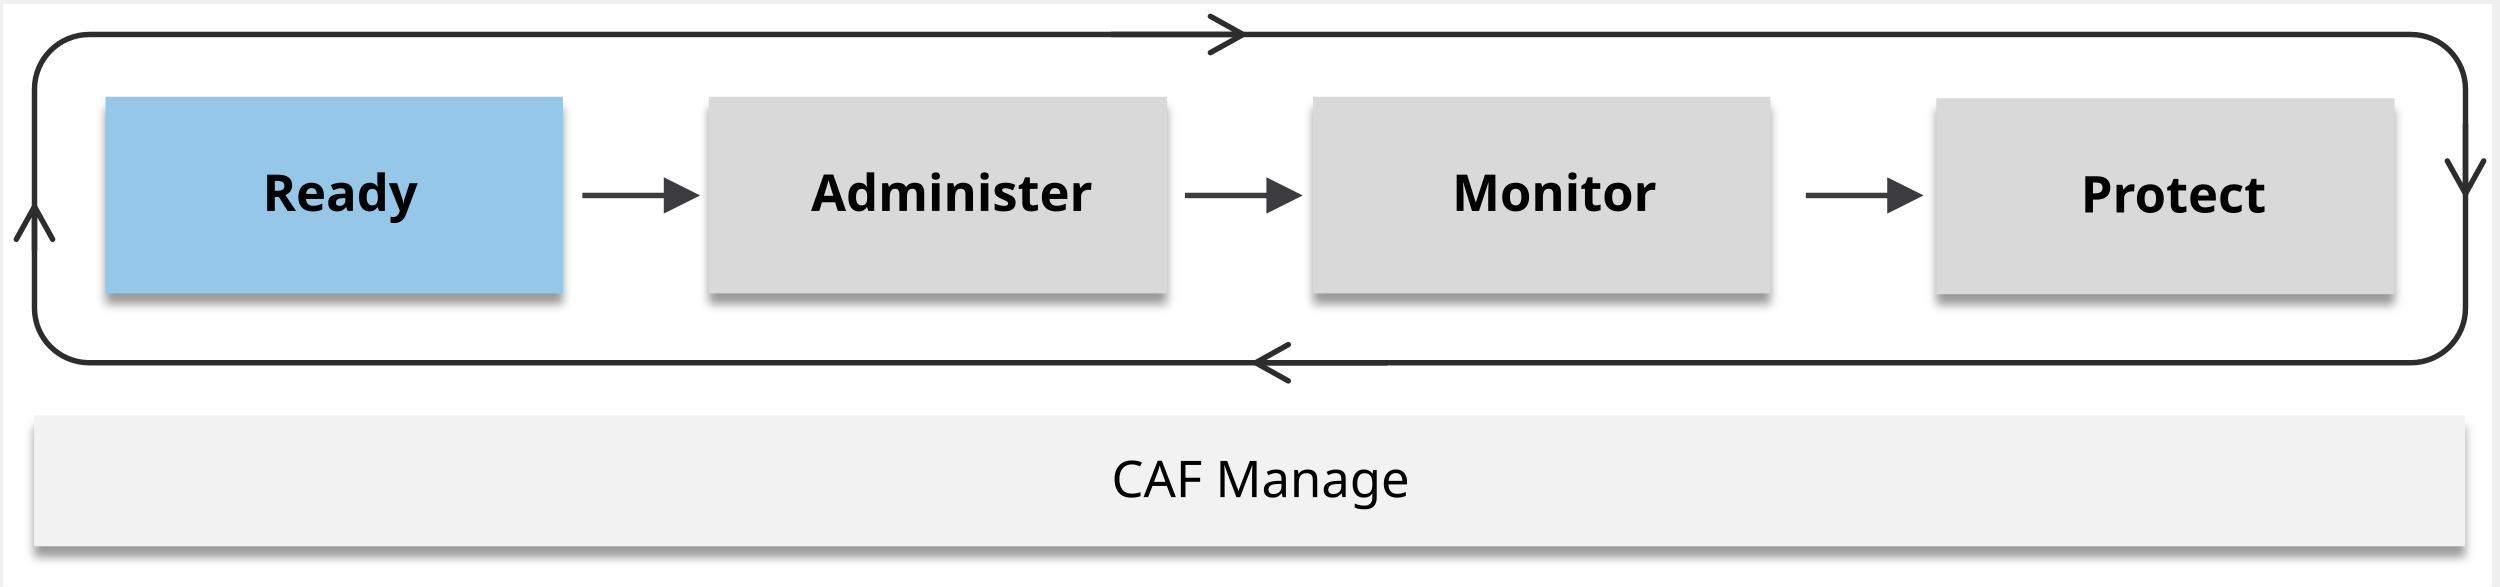
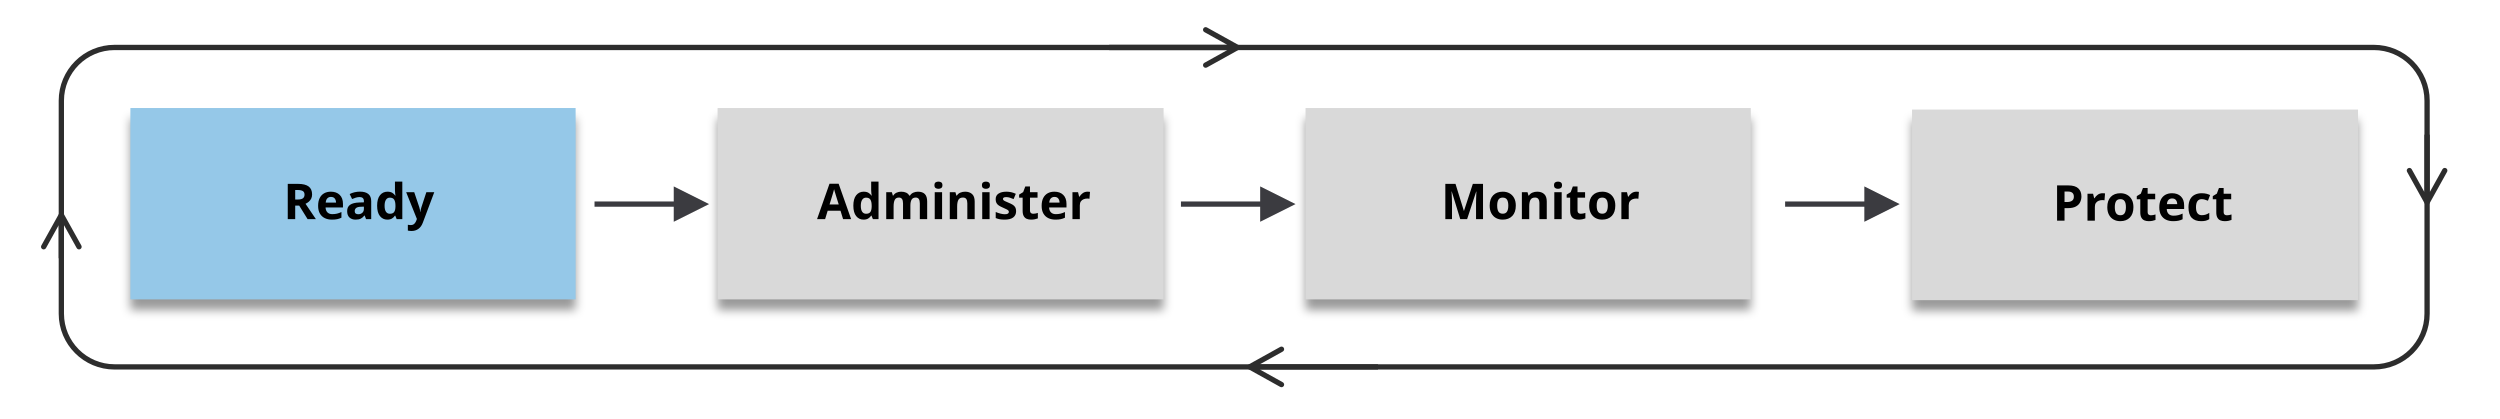
- <svg xmlns="http://www.w3.org/2000/svg" width="3153" height="740" xml:space="preserve" overflow="hidden">
+ <svg xmlns="http://www.w3.org/2000/svg" width="3240" height="543" xml:space="preserve" overflow="hidden">
  <defs>
    <filter id="fx0" x="-10%" y="-10%" width="120%" height="120%" filterUnits="userSpaceOnUse" primitiveUnits="userSpaceOnUse">
      <feComponentTransfer color-interpolation-filters="sRGB">
        <feFuncR type="discrete" tableValues="0 0" />
        <feFuncG type="discrete" tableValues="0 0" />
        <feFuncB type="discrete" tableValues="0 0" />
        <feFuncA type="linear" slope="0.4" intercept="0" />
      </feComponentTransfer>
      <feGaussianBlur stdDeviation="6.111 6.111" />
    </filter>
    <filter id="fx1" x="-10%" y="-10%" width="120%" height="120%" filterUnits="userSpaceOnUse" primitiveUnits="userSpaceOnUse">
      <feComponentTransfer color-interpolation-filters="sRGB">
        <feFuncR type="discrete" tableValues="0 0" />
        <feFuncG type="discrete" tableValues="0 0" />
        <feFuncB type="discrete" tableValues="0 0" />
        <feFuncA type="linear" slope="0.4" intercept="0" />
      </feComponentTransfer>
      <feGaussianBlur stdDeviation="6.111 6.111" />
    </filter>
    <filter id="fx2" x="-10%" y="-10%" width="120%" height="120%" filterUnits="userSpaceOnUse" primitiveUnits="userSpaceOnUse">
      <feComponentTransfer color-interpolation-filters="sRGB">
        <feFuncR type="discrete" tableValues="0 0" />
        <feFuncG type="discrete" tableValues="0 0" />
        <feFuncB type="discrete" tableValues="0 0" />
        <feFuncA type="linear" slope="0.4" intercept="0" />
      </feComponentTransfer>
      <feGaussianBlur stdDeviation="6.111 6.111" />
    </filter>
    <filter id="fx3" x="-10%" y="-10%" width="120%" height="120%" filterUnits="userSpaceOnUse" primitiveUnits="userSpaceOnUse">
      <feComponentTransfer color-interpolation-filters="sRGB">
        <feFuncR type="discrete" tableValues="0 0" />
        <feFuncG type="discrete" tableValues="0 0" />
        <feFuncB type="discrete" tableValues="0 0" />
        <feFuncA type="linear" slope="0.4" intercept="0" />
      </feComponentTransfer>
      <feGaussianBlur stdDeviation="6.111 6.111" />
    </filter>
    <filter id="fx4" x="-10%" y="-10%" width="120%" height="120%" filterUnits="userSpaceOnUse" primitiveUnits="userSpaceOnUse">
      <feComponentTransfer color-interpolation-filters="sRGB">
        <feFuncR type="discrete" tableValues="0 0" />
        <feFuncG type="discrete" tableValues="0 0" />
        <feFuncB type="discrete" tableValues="0 0" />
        <feFuncA type="linear" slope="0.4" intercept="0" />
      </feComponentTransfer>
      <feGaussianBlur stdDeviation="6.111 6.111" />
    </filter>
    <filter id="fx5" x="-10%" y="-10%" width="120%" height="120%" filterUnits="userSpaceOnUse" primitiveUnits="userSpaceOnUse">
      <feComponentTransfer color-interpolation-filters="sRGB">
        <feFuncR type="discrete" tableValues="0 0" />
        <feFuncG type="discrete" tableValues="0 0" />
        <feFuncB type="discrete" tableValues="0 0" />
        <feFuncA type="linear" slope="0.4" intercept="0" />
      </feComponentTransfer>
      <feGaussianBlur stdDeviation="6.111 6.111" />
    </filter>
    <filter id="fx6" x="-10%" y="-10%" width="120%" height="120%" filterUnits="userSpaceOnUse" primitiveUnits="userSpaceOnUse">
      <feComponentTransfer color-interpolation-filters="sRGB">
        <feFuncR type="discrete" tableValues="0 0" />
        <feFuncG type="discrete" tableValues="0 0" />
        <feFuncB type="discrete" tableValues="0 0" />
        <feFuncA type="linear" slope="0.4" intercept="0" />
      </feComponentTransfer>
      <feGaussianBlur stdDeviation="6.111 6.111" />
    </filter>
    <filter id="fx7" x="-10%" y="-10%" width="120%" height="120%" filterUnits="userSpaceOnUse" primitiveUnits="userSpaceOnUse">
      <feComponentTransfer color-interpolation-filters="sRGB">
        <feFuncR type="discrete" tableValues="0 0" />
        <feFuncG type="discrete" tableValues="0 0" />
        <feFuncB type="discrete" tableValues="0 0" />
        <feFuncA type="linear" slope="0.4" intercept="0" />
      </feComponentTransfer>
      <feGaussianBlur stdDeviation="6.111 6.111" />
    </filter>
-     <filter id="fx8" x="-10%" y="-10%" width="120%" height="120%" filterUnits="userSpaceOnUse" primitiveUnits="userSpaceOnUse">
-       <feComponentTransfer color-interpolation-filters="sRGB">
-         <feFuncR type="discrete" tableValues="0 0" />
-         <feFuncG type="discrete" tableValues="0 0" />
-         <feFuncB type="discrete" tableValues="0 0" />
-         <feFuncA type="linear" slope="0.4" intercept="0" />
-       </feComponentTransfer>
-       <feGaussianBlur stdDeviation="6.111 6.111" />
-     </filter>
-     <filter id="fx9" x="-10%" y="-10%" width="120%" height="120%" filterUnits="userSpaceOnUse" primitiveUnits="userSpaceOnUse">
-       <feComponentTransfer color-interpolation-filters="sRGB">
-         <feFuncR type="discrete" tableValues="0 0" />
-         <feFuncG type="discrete" tableValues="0 0" />
-         <feFuncB type="discrete" tableValues="0 0" />
-         <feFuncA type="linear" slope="0.4" intercept="0" />
-       </feComponentTransfer>
-       <feGaussianBlur stdDeviation="6.111 6.111" />
-     </filter>
-     <clipPath id="clip10">
+     <clipPath id="clip8">
+       <rect x="264" y="869" width="3240" height="543" />
+     </clipPath>
+     <clipPath id="clip9">
      <rect x="39" y="32" width="223" height="100" />
    </clipPath>
-     <clipPath id="clip11">
+     <clipPath id="clip10">
      <rect x="39" y="32" width="268" height="89" />
    </clipPath>
-     <clipPath id="clip12">
+     <clipPath id="clip11">
      <rect x="35" y="32" width="368" height="89" />
    </clipPath>
-     <clipPath id="clip13">
+     <clipPath id="clip12">
      <rect x="39" y="35" width="254" height="86" />
    </clipPath>
-     <clipPath id="clip14">
-       <rect x="39" y="32" width="389" height="100" />
-     </clipPath>
  </defs>
-   <g transform="translate(-300 -887)">
-     <rect x="304" y="892" width="3139" height="735" fill="#FFFFFF" />
+   <g clip-path="url(#clip8)" transform="translate(-264 -869)">
+     <rect x="264" y="869" width="3240" height="543" fill="#FFFFFF" />
    <g filter="url(#fx0)" transform="translate(413 1003)">
      <g>
        <rect x="20" y="19.75" width="577" height="248" fill="#95C8E8" />
      </g>
    </g>
-     <g clip-path="url(#clip10)" filter="url(#fx1)" transform="translate(573 1069)">
+     <g clip-path="url(#clip9)" filter="url(#fx1)" transform="translate(573 1069)">
      <g>
        <path d="M5.031 0 5.031-42.062 22.344-42.062C25.052-42.062 27.469-41.682 29.594-40.922 31.719-40.161 33.401-38.932 34.641-37.234 35.88-35.536 36.5-33.281 36.5-30.469 36.5-27.802 35.786-25.542 34.359-23.688 32.932-21.833 30.771-20.51 27.875-19.719 29.646-19.448 31.062-18.912 32.125-18.109 33.188-17.307 34.047-16.229 34.703-14.875 35.359-13.521 35.958-11.854 36.5-9.875L39.281 0 30.094 0 28.125-8.125C27.708-9.958 27.229-11.458 26.688-12.625 26.146-13.792 25.412-14.662 24.484-15.234 23.557-15.807 22.281-16.094 20.656-16.094L13.812-16.094 13.812 0ZM13.812-23.344 20.875-23.344C22.25-23.344 23.432-23.562 24.422-24 25.412-24.438 26.177-25.094 26.719-25.969 27.26-26.844 27.531-27.917 27.531-29.188 27.531-31.042 26.969-32.438 25.844-33.375 24.719-34.312 23.229-34.781 21.375-34.781L13.812-34.781ZM59.146 0.562C55.75 0.562 52.896-0.068 50.583-1.328 48.271-2.589 46.521-4.406 45.333-6.781 44.146-9.156 43.552-12.01 43.552-15.344 43.552-18.573 44.13-21.354 45.286-23.688 46.443-26.021 48.141-27.818 50.38-29.078 52.62-30.338 55.375-30.969 58.646-30.969 63.188-30.969 66.776-29.641 69.412-26.984 72.047-24.328 73.365-20.542 73.365-15.625 73.365-15.375 73.354-15.037 73.333-14.609 73.312-14.182 73.281-13.854 73.24-13.625L51.833-13.625C51.875-12.188 52.141-10.844 52.63-9.594 53.12-8.344 53.896-7.339 54.958-6.578 56.021-5.818 57.417-5.438 59.146-5.438 60.938-5.438 62.375-5.828 63.458-6.609 64.542-7.391 65.094-8.552 65.115-10.094L73.271-10.094C73.167-7.719 72.516-5.74 71.318-4.156 70.12-2.573 68.484-1.391 66.412-0.609 64.338 0.172 61.917 0.562 59.146 0.562ZM51.927-18.875 65.146-18.875C65.083-21 64.453-22.588 63.255-23.641 62.057-24.693 60.521-25.219 58.646-25.219 56.729-25.219 55.161-24.677 53.943-23.594 52.724-22.51 52.052-20.938 51.927-18.875ZM88.948 0.531C87.219 0.531 85.604 0.198 84.104-0.469 82.604-1.135 81.391-2.141 80.463-3.484 79.537-4.828 79.073-6.51 79.073-8.531 79.073-11.344 79.917-13.463 81.604-14.891 83.292-16.318 85.651-17.287 88.682-17.797 91.713-18.307 95.24-18.604 99.26-18.688L99.26-20.312C99.26-22.292 98.787-23.646 97.838-24.375 96.891-25.104 95.667-25.469 94.167-25.469 92.521-25.469 91.167-25.078 90.104-24.297 89.042-23.516 88.51-22.25 88.51-20.5L80.76-20.5C80.76-23.104 81.328-25.167 82.463-26.688 83.599-28.208 85.172-29.302 87.182-29.969 89.193-30.635 91.521-30.969 94.167-30.969 96.104-30.969 97.875-30.807 99.479-30.484 101.083-30.162 102.474-29.604 103.651-28.812 104.828-28.021 105.74-26.943 106.385-25.578 107.031-24.213 107.354-22.51 107.354-20.469L107.354 0 99.604 0 99.354-3.969C98.062-2.49 96.562-1.37 94.854-0.609 93.146 0.151 91.177 0.531 88.948 0.531ZM91.667-5.156C93.229-5.156 94.672-5.562 95.995-6.375 97.318-7.188 98.375-8.115 99.167-9.156L99.167-14.094C94.792-14.073 91.729-13.662 89.979-12.859 88.229-12.057 87.354-10.76 87.354-8.969 87.354-7.677 87.755-6.719 88.557-6.094 89.359-5.469 90.396-5.156 91.667-5.156ZM126.656 0.531C124.365 0.531 122.307-0.042 120.484-1.188 118.661-2.333 117.224-4.089 116.172-6.453 115.12-8.818 114.594-11.823 114.594-15.469 114.594-18.99 115.161-21.896 116.297-24.188 117.432-26.479 118.969-28.188 120.906-29.312 122.844-30.438 125.021-31 127.438-31 129.562-31 131.385-30.562 132.906-29.688 134.427-28.812 135.635-27.667 136.531-26.25L136.531-42.062 144.812-42.062 144.812 0 136.875 0 136.531-4.344C135.448-2.844 134.104-1.656 132.5-0.781 130.896 0.094 128.948 0.531 126.656 0.531ZM129.094-5.781C130.844-5.781 132.354-6.271 133.625-7.25 134.896-8.229 135.865-9.375 136.531-10.688L136.531-19.594C135.885-20.969 134.979-22.167 133.812-23.188 132.646-24.208 131.208-24.719 129.5-24.719 127.458-24.719 125.875-23.927 124.75-22.344 123.625-20.76 123.062-18.469 123.062-15.469 123.062-12.177 123.599-9.74 124.672-8.156 125.745-6.573 127.219-5.781 129.094-5.781ZM153.094 11.188 153.094 4.469 155.844 4.469C157.073 4.469 158.099 4.25 158.922 3.812 159.745 3.375 160.344 2.656 160.719 1.656L161.406 0 149.531-30.5 158.156-30.5 165.875-7.938 172.75-30.5 181.125-30.5 170.156 0 169.031 3.031C168.24 5.177 167.323 6.844 166.281 8.031 165.24 9.219 163.964 10.042 162.453 10.5 160.943 10.958 159.062 11.188 156.812 11.188Z" transform="matrix(1 0 0 1 58.1607 98)" />
      </g>
    </g>
    <rect x="433" y="1009" width="577" height="248" fill="#95C8E8" />
    <text font-family="Aptos,Aptos_MSFontService,sans-serif" font-weight="700" font-size="64" transform="matrix(1 0 0 1 631.161 1153)">Ready</text>
    <g filter="url(#fx2)" transform="translate(1936 1003)">
      <g>
        <rect x="20" y="19.75" width="577" height="248" fill="#D9D9D9" />
      </g>
    </g>
-     <g clip-path="url(#clip11)" filter="url(#fx3)" transform="translate(2073 1069)">
+     <g clip-path="url(#clip10)" filter="url(#fx3)" transform="translate(2073 1069)">
      <g>
        <path d="M5.031 0 5.031-42.062 15.125-42.062 28.312-19.625 24.812-19.625 37.812-42.062 47.531-42.062 47.531 0 38.875 0 38.875-37.375 42.719-37.375 28.969-13.438 23.562-13.438 9.469-37.375 13.438-37.375 13.438 0ZM70.99 0.5C67.906 0.5 65.203-0.115 62.88-1.344 60.557-2.573 58.76-4.354 57.49-6.688 56.219-9.021 55.583-11.844 55.583-15.156 55.583-18.531 56.219-21.401 57.49-23.766 58.76-26.13 60.557-27.932 62.88-29.172 65.203-30.412 67.906-31.031 70.99-31.031 74.115-31.031 76.838-30.412 79.162-29.172 81.484-27.932 83.292-26.13 84.583-23.766 85.875-21.401 86.521-18.531 86.521-15.156 86.521-11.844 85.875-9.021 84.583-6.688 83.292-4.354 81.484-2.573 79.162-1.344 76.838-0.115 74.115 0.5 70.99 0.5ZM70.99-5.812C72.802-5.812 74.224-6.234 75.255-7.078 76.287-7.922 77.016-9.052 77.443-10.469 77.87-11.885 78.083-13.448 78.083-15.156 78.083-16.906 77.87-18.5 77.443-19.938 77.016-21.375 76.287-22.521 75.255-23.375 74.224-24.229 72.802-24.656 70.99-24.656 69.219-24.656 67.828-24.229 66.818-23.375 65.807-22.521 65.094-21.375 64.677-19.938 64.26-18.5 64.052-16.906 64.052-15.156 64.052-13.448 64.26-11.885 64.677-10.469 65.094-9.052 65.807-7.922 66.818-7.078 67.828-6.234 69.219-5.812 70.99-5.812ZM93.812 0 93.812-30.5 101.781-30.5 101.938-25.938C102.958-27.25 104.302-28.412 105.969-29.422 107.635-30.432 109.802-30.938 112.469-30.938 115.573-30.938 117.979-29.995 119.688-28.109 121.396-26.224 122.25-23.469 122.25-19.844L122.25 0 114.031 0 114.031-18.781C114.031-19.885 113.875-20.854 113.562-21.688 113.25-22.521 112.755-23.167 112.078-23.625 111.401-24.083 110.51-24.312 109.406-24.312 107.76-24.312 106.349-23.927 105.172-23.156 103.995-22.385 102.969-21.448 102.094-20.344L102.094 0ZM131.052 0 131.052-30.5 139.333-30.5 139.333 0ZM135.208-34.5C133.688-34.5 132.526-34.885 131.724-35.656 130.922-36.427 130.521-37.385 130.521-38.531 130.521-39.698 130.922-40.661 131.724-41.422 132.526-42.182 133.688-42.562 135.208-42.562 136.729-42.562 137.891-42.182 138.693-41.422 139.495-40.661 139.896-39.698 139.896-38.531 139.896-37.385 139.495-36.427 138.693-35.656 137.891-34.885 136.729-34.5 135.208-34.5ZM161.271 0C158.188 0 155.797-0.37 154.099-1.109 152.401-1.849 151.219-2.995 150.552-4.547 149.885-6.099 149.552-8.125 149.552-10.625L149.552-24.125 144.49-24.125 144.49-30.5 149.552-30.5 149.552-37.688 157.833-37.688 157.833-30.5 164.49-30.5 164.49-24.125 157.833-24.125 157.833-11.125C157.833-9.521 158.057-8.333 158.505-7.562 158.953-6.792 159.969-6.406 161.552-6.406L164.49-6.406 164.49 0ZM184.679 0.5C181.596 0.5 178.893-0.115 176.57-1.344 174.247-2.573 172.45-4.354 171.179-6.688 169.908-9.021 169.273-11.844 169.273-15.156 169.273-18.531 169.908-21.401 171.179-23.766 172.45-26.13 174.247-27.932 176.57-29.172 178.893-30.412 181.596-31.031 184.679-31.031 187.804-31.031 190.528-30.412 192.851-29.172 195.174-27.932 196.981-26.13 198.273-23.766 199.565-21.401 200.21-18.531 200.21-15.156 200.21-11.844 199.565-9.021 198.273-6.688 196.981-4.354 195.174-2.573 192.851-1.344 190.528-0.115 187.804 0.5 184.679 0.5ZM184.679-5.812C186.492-5.812 187.914-6.234 188.945-7.078 189.976-7.922 190.705-9.052 191.132-10.469 191.559-11.885 191.773-13.448 191.773-15.156 191.773-16.906 191.559-18.5 191.132-19.938 190.705-21.375 189.976-22.521 188.945-23.375 187.914-24.229 186.492-24.656 184.679-24.656 182.908-24.656 181.518-24.229 180.507-23.375 179.497-22.521 178.783-21.375 178.367-19.938 177.95-18.5 177.742-16.906 177.742-15.156 177.742-13.448 177.95-11.885 178.367-10.469 178.783-9.052 179.497-7.922 180.507-7.078 181.518-6.234 182.908-5.812 184.679-5.812ZM207.502 0 207.502-30.5 215.44-30.5 215.596-25.219C216.387-27.052 217.575-28.458 219.158-29.438 220.742-30.417 222.658-30.906 224.908-30.906L225.533-30.906 225.533-23.938 224.752-23.938C223.523-23.938 222.346-23.828 221.221-23.609 220.096-23.391 219.075-23.016 218.158-22.484 217.242-21.953 216.45-21.219 215.783-20.281L215.783 0Z" transform="matrix(1 0 0 1 58.3945 98)" />
      </g>
    </g>
    <rect x="1956" y="1009" width="577" height="248" fill="#D9D9D9" />
    <text font-family="Aptos,Aptos_MSFontService,sans-serif" font-weight="700" font-size="64" transform="matrix(1 0 0 1 2131.39 1153)">Monitor</text>
    <g filter="url(#fx4)" transform="translate(1174 1003)">
      <g>
        <rect x="20" y="19.75" width="578" height="248" fill="#D9D9D9" />
      </g>
    </g>
-     <g clip-path="url(#clip12)" filter="url(#fx5)" transform="translate(1264 1069)">
+     <g clip-path="url(#clip11)" filter="url(#fx5)" transform="translate(1264 1069)">
      <g>
        <path d="M0.094 0 15.219-42.062 24.438-42.062 39.594 0 30.438 0 27.438-9.25 12.25-9.25 9.156 0ZM14.344-16.531 25.281-16.531 19.812-33.375ZM54.469 0.531C52.177 0.531 50.12-0.042 48.297-1.188 46.474-2.333 45.036-4.089 43.984-6.453 42.932-8.818 42.406-11.823 42.406-15.469 42.406-18.99 42.974-21.896 44.109-24.188 45.245-26.479 46.781-28.188 48.719-29.312 50.656-30.438 52.833-31 55.25-31 57.375-31 59.198-30.562 60.719-29.688 62.24-28.812 63.448-27.667 64.344-26.25L64.344-42.062 72.625-42.062 72.625 0 64.688 0 64.344-4.344C63.26-2.844 61.917-1.656 60.312-0.781 58.708 0.094 56.76 0.531 54.469 0.531ZM56.906-5.781C58.656-5.781 60.167-6.271 61.438-7.25 62.708-8.229 63.677-9.375 64.344-10.688L64.344-19.594C63.698-20.969 62.792-22.167 61.625-23.188 60.458-24.208 59.021-24.719 57.312-24.719 55.271-24.719 53.688-23.927 52.562-22.344 51.438-20.76 50.875-18.469 50.875-15.469 50.875-12.177 51.411-9.74 52.484-8.156 53.557-6.573 55.031-5.781 56.906-5.781ZM81.781 0 81.781-30.5 89.75-30.5 89.906-25.938C90.906-27.25 92.287-28.412 94.047-29.422 95.807-30.432 97.979-30.938 100.562-30.938 103.625-30.938 105.974-29.974 107.609-28.047 109.245-26.12 110.062-23.385 110.062-19.844L110.062 0 101.781 0 101.781-18.781C101.781-19.885 101.63-20.854 101.328-21.688 101.026-22.521 100.536-23.167 99.859-23.625 99.182-24.083 98.302-24.312 97.219-24.312 95.615-24.312 94.24-23.927 93.094-23.156 91.948-22.385 90.938-21.448 90.062-20.344L90.062 0ZM121.812 0 121.812-18.781C121.812-19.885 121.661-20.854 121.359-21.688 121.057-22.521 120.568-23.167 119.891-23.625 119.214-24.083 118.333-24.312 117.25-24.312 115.646-24.312 114.266-23.958 113.109-23.25 111.953-22.542 110.917-21.656 110-20.594L109-25.719C110.312-27.115 111.922-28.333 113.828-29.375 115.734-30.417 117.979-30.938 120.562-30.938 123.604-30.938 125.953-29.974 127.609-28.047 129.266-26.12 130.094-23.385 130.094-19.844L130.094 0ZM139.073 0 139.073-30.5 147.354-30.5 147.354 0ZM143.229-34.5C141.708-34.5 140.547-34.885 139.745-35.656 138.943-36.427 138.542-37.385 138.542-38.531 138.542-39.698 138.943-40.661 139.745-41.422 140.547-42.182 141.708-42.562 143.229-42.562 144.75-42.562 145.911-42.182 146.714-41.422 147.516-40.661 147.917-39.698 147.917-38.531 147.917-37.385 147.516-36.427 146.714-35.656 145.911-34.885 144.75-34.5 143.229-34.5ZM156.26 0 156.26-30.5 164.229-30.5 164.385-25.938C165.406-27.25 166.75-28.412 168.417-29.422 170.083-30.432 172.25-30.938 174.917-30.938 178.021-30.938 180.427-29.995 182.135-28.109 183.844-26.224 184.698-23.469 184.698-19.844L184.698 0 176.479 0 176.479-18.781C176.479-19.885 176.323-20.854 176.01-21.688 175.698-22.521 175.203-23.167 174.526-23.625 173.849-24.083 172.958-24.312 171.854-24.312 170.208-24.312 168.797-23.927 167.62-23.156 166.443-22.385 165.417-21.448 164.542-20.344L164.542 0ZM193.5 0 193.5-30.5 201.781-30.5 201.781 0ZM197.656-34.5C196.135-34.5 194.974-34.885 194.172-35.656 193.37-36.427 192.969-37.385 192.969-38.531 192.969-39.698 193.37-40.661 194.172-41.422 194.974-42.182 196.135-42.562 197.656-42.562 199.177-42.562 200.339-42.182 201.141-41.422 201.943-40.661 202.344-39.698 202.344-38.531 202.344-37.385 201.943-36.427 201.141-35.656 200.339-34.885 199.177-34.5 197.656-34.5ZM222.937 0.562C221.25 0.562 219.594 0.406 217.969 0.094 216.344-0.219 214.875-0.755 213.562-1.516 212.25-2.276 211.208-3.312 210.437-4.625 209.667-5.938 209.281-7.573 209.281-9.531L216.969-9.531C216.969-7.823 217.568-6.635 218.766-5.969 219.964-5.302 221.365-4.969 222.969-4.969 224.552-4.969 225.781-5.224 226.656-5.734 227.531-6.245 227.969-7.104 227.969-8.312 227.969-9.458 227.453-10.312 226.422-10.875 225.391-11.438 223.583-12.01 221-12.594 218.833-13.115 216.901-13.745 215.203-14.484 213.505-15.224 212.177-16.213 211.219-17.453 210.26-18.693 209.781-20.323 209.781-22.344 209.781-23.927 210.146-25.271 210.875-26.375 211.604-27.479 212.578-28.37 213.797-29.047 215.016-29.724 216.391-30.219 217.922-30.531 219.453-30.844 221.021-31 222.625-31 224.187-31 225.719-30.844 227.219-30.531 228.719-30.219 230.073-29.693 231.281-28.953 232.49-28.213 233.458-27.219 234.187-25.969 234.917-24.719 235.281-23.156 235.281-21.281L227.594-21.281C227.594-22.844 227.099-23.927 226.109-24.531 225.12-25.135 223.958-25.438 222.625-25.438 221.187-25.438 220.057-25.229 219.234-24.812 218.411-24.396 218-23.708 218-22.75 218-22.188 218.26-21.693 218.781-21.266 219.302-20.838 220.135-20.443 221.281-20.078 222.427-19.713 223.937-19.323 225.812-18.906 227.792-18.448 229.562-17.854 231.125-17.125 232.687-16.396 233.927-15.417 234.844-14.188 235.76-12.958 236.219-11.365 236.219-9.406 236.219-7.573 235.849-6.021 235.109-4.75 234.37-3.479 233.38-2.453 232.141-1.672 230.901-0.891 229.484-0.323 227.891 0.031 226.297 0.385 224.646 0.562 222.937 0.562ZM256.421 0C253.337 0 250.947-0.37 249.249-1.109 247.551-1.849 246.369-2.995 245.702-4.547 245.035-6.099 244.702-8.125 244.702-10.625L244.702-24.125 239.64-24.125 239.64-30.5 244.702-30.5 244.702-37.688 252.983-37.688 252.983-30.5 259.64-30.5 259.64-24.125 252.983-24.125 252.983-11.125C252.983-9.521 253.207-8.333 253.655-7.562 254.103-6.792 255.119-6.406 256.702-6.406L259.64-6.406 259.64 0ZM280.017 0.562C276.621 0.562 273.767-0.068 271.454-1.328 269.142-2.589 267.392-4.406 266.204-6.781 265.017-9.156 264.423-12.01 264.423-15.344 264.423-18.573 265.001-21.354 266.157-23.688 267.313-26.021 269.011-27.818 271.251-29.078 273.491-30.338 276.246-30.969 279.517-30.969 284.058-30.969 287.647-29.641 290.282-26.984 292.918-24.328 294.235-20.542 294.235-15.625 294.235-15.375 294.225-15.037 294.204-14.609 294.183-14.182 294.152-13.854 294.11-13.625L272.704-13.625C272.746-12.188 273.011-10.844 273.501-9.594 273.991-8.344 274.767-7.339 275.829-6.578 276.892-5.818 278.287-5.438 280.017-5.438 281.808-5.438 283.246-5.828 284.329-6.609 285.412-7.391 285.965-8.552 285.985-10.094L294.142-10.094C294.037-7.719 293.386-5.74 292.189-4.156 290.991-2.573 289.355-1.391 287.282-0.609 285.209 0.172 282.787 0.562 280.017 0.562ZM272.798-18.875 286.017-18.875C285.954-21 285.324-22.588 284.126-23.641 282.928-24.693 281.392-25.219 279.517-25.219 277.6-25.219 276.032-24.677 274.814-23.594 273.595-22.51 272.923-20.938 272.798-18.875ZM301.506 0 301.506-30.5 309.444-30.5 309.6-25.219C310.392-27.052 311.579-28.458 313.162-29.438 314.746-30.417 316.662-30.906 318.912-30.906L319.537-30.906 319.537-23.938 318.756-23.938C317.527-23.938 316.35-23.828 315.225-23.609 314.1-23.391 313.079-23.016 312.162-22.484 311.246-21.953 310.454-21.219 309.787-20.281L309.787 0Z" transform="matrix(1 0 0 1 58.8976 98)" />
      </g>
    </g>
    <rect x="1194" y="1009" width="578" height="248" fill="#D9D9D9" />
    <text font-family="Aptos,Aptos_MSFontService,sans-serif" font-weight="700" font-size="64" transform="matrix(1 0 0 1 1322.9 1153)">Administer</text>
    <path d="M1034.5 1130.06 1141.75 1130.06 1141.75 1136.94 1034.5 1136.94ZM1137.17 1110.58 1183 1133.5 1137.17 1156.42Z" fill="#3B3B40" />
    <path d="M1794.5 1130.06 1901.75 1130.06 1901.75 1136.94 1794.5 1136.94ZM1897.17 1110.58 1943 1133.5 1897.17 1156.42Z" fill="#3B3B40" />
    <path d="M2577.5 1130.06 2684.75 1130.06 2684.75 1136.94 2577.5 1136.94ZM2680.17 1110.58 2726 1133.5 2680.17 1156.42Z" fill="#3B3B40" />
    <path d="M343.5 999.502C343.5 961.393 374.393 930.5 412.502 930.5L3340.5 930.5C3378.61 930.5 3409.5 961.393 3409.5 999.502L3409.5 1275.5C3409.5 1313.61 3378.61 1344.5 3340.5 1344.5L412.502 1344.5C374.393 1344.5 343.5 1313.61 343.5 1275.5Z" stroke="#2D2D2D" stroke-width="6.875" stroke-miterlimit="8" fill="none" fill-rule="evenodd" />
    <path d="M1.30777e-05-3.438 87.78-3.437 87.78 3.438-1.30777e-05 3.438ZM48.2-25.921 94.859 0 48.2 25.922C46.54 26.844 44.447 26.246 43.525 24.586 42.603 22.927 43.201 20.834 44.861 19.912L86.111-3.005 86.111 3.005 44.861-19.912C43.202-20.834 42.604-22.926 43.526-24.586 44.448-26.245 46.54-26.843 48.2-25.921Z" fill="#2D2D2D" transform="matrix(1.83697e-16 1 1 -1.83697e-16 3409.5 1043.5)" />
    <path d="M1.96165e-05-3.438 56.16-3.437 56.16 3.438-1.96165e-05 3.438ZM16.579-25.922 63.238 0 16.579 25.922C14.919 26.844 12.827 26.246 11.905 24.586 10.983 22.927 11.581 20.834 13.24 19.912L54.49-3.005 54.49 3.005 13.24-19.912C11.581-20.834 10.983-22.926 11.905-24.586 12.827-26.246 14.92-26.843 16.579-25.922Z" fill="#2D2D2D" transform="matrix(-6.12323e-17 -1 -1 6.12323e-17 343.5 1203.74)" />
    <path d="M1701.5 927.063 1867.78 927.063 1867.78 933.938 1701.5 933.938ZM1828.2 904.579 1874.85 930.5 1828.2 956.422C1826.54 957.344 1824.44 956.746 1823.52 955.086 1822.6 953.427 1823.2 951.334 1824.86 950.412L1866.11 927.495 1866.11 933.505 1824.86 910.589C1823.2 909.667 1822.6 907.574 1823.52 905.914 1824.44 904.255 1826.54 903.657 1828.2 904.579Z" fill="#2D2D2D" />
    <path d="M7.15615e-06-3.438 166.276-3.437 166.276 3.438-7.15615e-06 3.438ZM126.695-25.921 173.354 0 126.695 25.922C125.035 26.844 122.943 26.246 122.021 24.586 121.099 22.927 121.697 20.834 123.356 19.912L164.606-3.005 164.606 3.005 123.356-19.912C121.697-20.834 121.099-22.926 122.021-24.586 122.943-26.245 125.035-26.843 126.695-25.921Z" fill="#2D2D2D" transform="matrix(-1 0 0 1 2049.86 1344.5)" />
    <g filter="url(#fx6)" transform="translate(2722 1005)">
      <g>
        <rect x="20" y="19.75" width="578" height="247" fill="#D9D9D9" />
      </g>
    </g>
-     <g clip-path="url(#clip13)" filter="url(#fx7)" transform="translate(2866 1070)">
+     <g clip-path="url(#clip12)" filter="url(#fx7)" transform="translate(2866 1070)">
      <g>
        <path d="M5.031 0 5.031-42.062 21.531-42.062C24.302-42.062 26.828-41.573 29.109-40.594 31.391-39.615 33.208-38.125 34.562-36.125 35.917-34.125 36.594-31.573 36.594-28.469 36.594-25.406 35.917-22.875 34.562-20.875 33.208-18.875 31.391-17.391 29.109-16.422 26.828-15.453 24.302-14.969 21.531-14.969L13.812-14.969 13.812 0ZM13.812-22.031 20.719-22.031C22.76-22.031 24.412-22.573 25.672-23.656 26.932-24.74 27.562-26.344 27.562-28.469 27.562-30.677 26.917-32.312 25.625-33.375 24.333-34.438 22.698-34.969 20.719-34.969L13.812-34.969ZM42.777 0 42.777-30.5 50.715-30.5 50.871-25.219C51.663-27.052 52.85-28.458 54.433-29.438 56.017-30.417 57.933-30.906 60.183-30.906L60.808-30.906 60.808-23.938 60.027-23.938C58.798-23.938 57.621-23.828 56.496-23.609 55.371-23.391 54.35-23.016 53.433-22.484 52.517-21.953 51.725-21.219 51.058-20.281L51.058 0ZM79.4 0.5C76.317 0.5 73.614-0.115 71.291-1.344 68.968-2.573 67.171-4.354 65.9-6.688 64.629-9.021 63.994-11.844 63.994-15.156 63.994-18.531 64.629-21.401 65.9-23.766 67.171-26.13 68.968-27.932 71.291-29.172 73.614-30.412 76.317-31.031 79.4-31.031 82.525-31.031 85.249-30.412 87.572-29.172 89.895-27.932 91.702-26.13 92.994-23.766 94.285-21.401 94.931-18.531 94.931-15.156 94.931-11.844 94.285-9.021 92.994-6.688 91.702-4.354 89.895-2.573 87.572-1.344 85.249-0.115 82.525 0.5 79.4 0.5ZM79.4-5.812C81.213-5.812 82.634-6.234 83.666-7.078 84.697-7.922 85.426-9.052 85.853-10.469 86.28-11.885 86.494-13.448 86.494-15.156 86.494-16.906 86.28-18.5 85.853-19.938 85.426-21.375 84.697-22.521 83.666-23.375 82.634-24.229 81.213-24.656 79.4-24.656 77.629-24.656 76.239-24.229 75.228-23.375 74.218-22.521 73.504-21.375 73.088-19.938 72.671-18.5 72.463-16.906 72.463-15.156 72.463-13.448 72.671-11.885 73.088-10.469 73.504-9.052 74.218-7.922 75.228-7.078 76.239-6.234 77.629-5.812 79.4-5.812ZM115.254 0C112.171 0 109.78-0.37 108.082-1.109 106.384-1.849 105.202-2.995 104.535-4.547 103.869-6.099 103.535-8.125 103.535-10.625L103.535-24.125 98.473-24.125 98.473-30.5 103.535-30.5 103.535-37.688 111.817-37.688 111.817-30.5 118.473-30.5 118.473-24.125 111.817-24.125 111.817-11.125C111.817-9.521 112.041-8.333 112.489-7.562 112.936-6.792 113.952-6.406 115.535-6.406L118.473-6.406 118.473 0ZM138.85 0.562C135.454 0.562 132.6-0.068 130.287-1.328 127.975-2.589 126.225-4.406 125.037-6.781 123.85-9.156 123.256-12.01 123.256-15.344 123.256-18.573 123.834-21.354 124.991-23.688 126.147-26.021 127.845-27.818 130.084-29.078 132.324-30.338 135.079-30.969 138.35-30.969 142.892-30.969 146.48-29.641 149.116-26.984 151.751-24.328 153.069-20.542 153.069-15.625 153.069-15.375 153.058-15.037 153.037-14.609 153.017-14.182 152.985-13.854 152.944-13.625L131.537-13.625C131.579-12.188 131.845-10.844 132.334-9.594 132.824-8.344 133.6-7.339 134.662-6.578 135.725-5.818 137.121-5.438 138.85-5.438 140.642-5.438 142.079-5.828 143.162-6.609 144.246-7.391 144.798-8.552 144.819-10.094L152.975-10.094C152.871-7.719 152.22-5.74 151.022-4.156 149.824-2.573 148.189-1.391 146.116-0.609 144.043 0.172 141.621 0.562 138.85 0.562ZM131.631-18.875 144.85-18.875C144.787-21 144.157-22.588 142.959-23.641 141.761-24.693 140.225-25.219 138.35-25.219 136.433-25.219 134.866-24.677 133.647-23.594 132.428-22.51 131.756-20.938 131.631-18.875ZM174.027 0.438C171.194 0.438 168.621-0.104 166.308-1.188 163.996-2.271 162.162-3.958 160.808-6.25 159.454-8.542 158.777-11.5 158.777-15.125 158.777-18.75 159.423-21.729 160.715-24.062 162.006-26.396 163.803-28.13 166.105-29.266 168.407-30.401 171.048-30.969 174.027-30.969 176.61-30.969 178.944-30.542 181.027-29.688 183.11-28.833 184.767-27.557 185.996-25.859 187.225-24.162 187.85-22.021 187.871-19.438L179.84-19.438C179.798-21 179.277-22.245 178.277-23.172 177.277-24.099 175.871-24.562 174.058-24.562 171.662-24.562 169.928-23.74 168.855-22.094 167.782-20.448 167.246-18.125 167.246-15.125 167.246-13.188 167.48-11.537 167.949-10.172 168.418-8.807 169.157-7.766 170.168-7.047 171.178-6.328 172.475-5.969 174.058-5.969 175.912-5.969 177.376-6.474 178.449-7.484 179.522-8.495 180.079-9.927 180.121-11.781L188.152-11.781C188.09-9.135 187.449-6.906 186.23-5.094 185.011-3.281 183.35-1.906 181.246-0.969 179.142-0.031 176.735 0.438 174.027 0.438ZM208.319 0C205.235 0 202.845-0.37 201.147-1.109 199.449-1.849 198.267-2.995 197.6-4.547 196.933-6.099 196.6-8.125 196.6-10.625L196.6-24.125 191.537-24.125 191.537-30.5 196.6-30.5 196.6-37.688 204.881-37.688 204.881-30.5 211.537-30.5 211.537-24.125 204.881-24.125 204.881-11.125C204.881-9.521 205.105-8.333 205.553-7.562 206.001-6.792 207.017-6.406 208.6-6.406L211.537-6.406 211.537 0Z" transform="matrix(1 0 0 1 58.2056 99)" />
      </g>
    </g>
    <rect x="2742" y="1011" width="578" height="247" fill="#D9D9D9" />
    <text font-family="Aptos,Aptos_MSFontService,sans-serif" font-weight="700" font-size="64" transform="matrix(1 0 0 1 2924.21 1155)">Protect</text>
-     <g filter="url(#fx8)" transform="translate(323 1405)">
-       <g>
-         <rect x="20" y="19.75" width="3066" height="165" fill="#F2F2F2" />
-       </g>
-     </g>
-     <g clip-path="url(#clip14)" filter="url(#fx9)" transform="translate(1643 1429)">
-       <g>
-         <path d="M23.438 0.562C19.083 0.562 15.417-0.354 12.438-2.188 9.458-4.021 7.203-6.552 5.672-9.781 4.141-13.01 3.375-16.75 3.375-21 3.375-25.25 4.141-29 5.672-32.25 7.203-35.5 9.458-38.042 12.438-39.875 15.417-41.708 19.083-42.625 23.438-42.625 26.312-42.625 29.026-42.125 31.578-41.125 34.13-40.125 36.255-38.599 37.953-36.547 39.651-34.495 40.646-31.906 40.938-28.781L35.281-28.781C35.031-30.885 34.328-32.62 33.172-33.984 32.016-35.349 30.588-36.365 28.891-37.031 27.193-37.698 25.375-38.031 23.438-38.031 20.062-38.031 17.328-37.26 15.234-35.719 13.141-34.177 11.615-32.125 10.656-29.562 9.698-27 9.219-24.146 9.219-21 9.219-17.875 9.698-15.031 10.656-12.469 11.615-9.906 13.141-7.87 15.234-6.359 17.328-4.849 20.062-4.094 23.438-4.094 26.854-4.094 29.625-4.938 31.75-6.625 33.875-8.312 35.104-10.833 35.438-14.188L41.125-14.188C40.792-10.875 39.823-8.13 38.219-5.953 36.615-3.776 34.542-2.146 32-1.062 29.458 0.021 26.604 0.562 23.438 0.562ZM44.571 0 60.321-42.062 66.258-42.062 81.79 0 75.977 0 71.977-11.781 54.54-11.781 50.352 0ZM56.071-16.5 70.383-16.5 63.258-36.469ZM87.633 0 87.633-42.062 113.821-42.062 113.821-37.375 93.258-37.375 93.258-23.938 111.883-23.938 111.883-19.344 93.258-19.344 93.258 0ZM134.612 0 134.612-42.062 140.769-42.062 155.737-17.281 153.456-17.281 168.144-42.062 174.144-42.062 174.144 0 168.612 0 168.612-37.375 170.55-37.375 156.269-13.219 152.581-13.219 138.081-37.375 140.019-37.375 140.019 0ZM192.404 0.562C190.654 0.562 189.055 0.229 187.607-0.438 186.159-1.104 185.003-2.089 184.139-3.391 183.274-4.693 182.842-6.302 182.842-8.219 182.842-10.948 183.696-13.021 185.404-14.438 187.112-15.854 189.529-16.818 192.654-17.328 195.779-17.838 199.435-18.115 203.623-18.156L203.623-20.281C203.623-22.885 202.977-24.672 201.685-25.641 200.394-26.609 198.758-27.094 196.779-27.094 194.675-27.094 192.904-26.562 191.467-25.5 190.029-24.438 189.31-22.76 189.31-20.469L184.248-20.469C184.248-22.969 184.784-24.99 185.857-26.531 186.93-28.073 188.409-29.198 190.295-29.906 192.18-30.615 194.342-30.969 196.779-30.969 198.342-30.969 199.836-30.823 201.264-30.531 202.691-30.24 203.972-29.708 205.107-28.938 206.243-28.167 207.144-27.088 207.81-25.703 208.477-24.318 208.81-22.531 208.81-20.344L208.81 0 203.935 0 203.717-4.625C202.321-3.062 200.701-1.807 198.857-0.859 197.014 0.089 194.862 0.562 192.404 0.562ZM193.779-3.438C195.862-3.438 197.737-3.927 199.404-4.906 201.071-5.885 202.467-7.125 203.592-8.625L203.592-14.812C198.05-14.75 194.076-14.229 191.67-13.25 189.264-12.271 188.06-10.667 188.06-8.438 188.06-6.917 188.545-5.703 189.514-4.797 190.482-3.891 191.904-3.438 193.779-3.438ZM218.935 0 218.935-30.438 223.935-30.438 224.123-25.75C225.06-26.979 226.404-28.141 228.154-29.234 229.904-30.328 232.144-30.875 234.873-30.875 238.206-30.875 240.633-29.891 242.154-27.922 243.675-25.953 244.435-23.188 244.435-19.625L244.435 0 239.217 0 239.217-18.875C239.217-20.354 239.06-21.667 238.748-22.812 238.435-23.958 237.878-24.859 237.076-25.516 236.274-26.172 235.112-26.5 233.592-26.5 231.321-26.5 229.415-25.984 227.873-24.953 226.331-23.922 225.092-22.792 224.154-21.562L224.154 0ZM262.3 0.562C260.55 0.562 258.951 0.229 257.503-0.438 256.055-1.104 254.899-2.089 254.034-3.391 253.17-4.693 252.737-6.302 252.737-8.219 252.737-10.948 253.592-13.021 255.3-14.438 257.008-15.854 259.425-16.818 262.55-17.328 265.675-17.838 269.331-18.115 273.519-18.156L273.519-20.281C273.519-22.885 272.873-24.672 271.581-25.641 270.29-26.609 268.654-27.094 266.675-27.094 264.571-27.094 262.8-26.562 261.362-25.5 259.925-24.438 259.206-22.76 259.206-20.469L254.144-20.469C254.144-22.969 254.68-24.99 255.753-26.531 256.826-28.073 258.305-29.198 260.191-29.906 262.076-30.615 264.237-30.969 266.675-30.969 268.237-30.969 269.732-30.823 271.159-30.531 272.586-30.24 273.868-29.708 275.003-28.938 276.138-28.167 277.04-27.088 277.706-25.703 278.373-24.318 278.706-22.531 278.706-20.344L278.706 0 273.831 0 273.612-4.625C272.217-3.062 270.597-1.807 268.753-0.859 266.909 0.089 264.758 0.562 262.3 0.562ZM263.675-3.438C265.758-3.438 267.633-3.927 269.3-4.906 270.967-5.885 272.362-7.125 273.487-8.625L273.487-14.812C267.946-14.75 263.972-14.229 261.566-13.25 259.159-12.271 257.956-10.667 257.956-8.438 257.956-6.917 258.441-5.703 259.409-4.797 260.378-3.891 261.8-3.438 263.675-3.438ZM299.425 11.781C296.133 11.781 293.503 11.406 291.534 10.656 289.566 9.906 288.144 8.906 287.269 7.656 286.394 6.406 285.956 5.052 285.956 3.594 285.956 1.823 286.711 0.25 288.222-1.125 289.732-2.5 292.06-3.469 295.206-4.031L296.206-5.75 300.05-5.75C305.05-5.75 308.623-5.089 310.769-3.766 312.915-2.443 313.987-0.396 313.987 2.375 313.987 5.125 312.763 7.38 310.316 9.141 307.868 10.901 304.237 11.781 299.425 11.781ZM299.3 8C302.842 8 305.336 7.5 306.784 6.5 308.232 5.5 308.956 4.26 308.956 2.781 308.956 1.906 308.711 1.151 308.222 0.516 307.732-0.12 306.826-0.615 305.503-0.969 304.18-1.323 302.3-1.5 299.862-1.5L295.237-1.5C293.821-1.146 292.727-0.542 291.956 0.312 291.185 1.167 290.8 2.156 290.8 3.281 290.8 4.531 291.456 5.63 292.769 6.578 294.081 7.526 296.258 8 299.3 8ZM295.144-1.781C293.165-1.99 291.607-2.401 290.472-3.016 289.336-3.63 288.529-4.318 288.05-5.078 287.571-5.839 287.331-6.573 287.331-7.281 287.331-8.302 287.743-9.266 288.566-10.172 289.388-11.078 290.737-11.823 292.612-12.406L295.206-10.781C294.102-10.469 293.227-10.068 292.581-9.578 291.935-9.089 291.612-8.542 291.612-7.938 291.612-7.521 291.805-7.151 292.191-6.828 292.576-6.505 293.232-6.245 294.159-6.047 295.086-5.849 296.373-5.75 298.019-5.75ZM299.05-9.844C296.55-9.844 294.43-10.328 292.691-11.297 290.951-12.266 289.633-13.537 288.737-15.109 287.842-16.682 287.394-18.385 287.394-20.219 287.394-22.156 287.847-23.917 288.753-25.5 289.659-27.083 290.993-28.344 292.753-29.281 294.513-30.219 296.665-30.688 299.206-30.688 301.81-30.688 303.977-30.219 305.706-29.281 307.435-28.344 308.727-27.083 309.581-25.5 310.435-23.917 310.862-22.156 310.862-20.219 310.862-18.344 310.43-16.62 309.566-15.047 308.701-13.474 307.394-12.213 305.644-11.266 303.894-10.318 301.696-9.844 299.05-9.844ZM299.019-13.406C301.019-13.406 302.67-13.979 303.972-15.125 305.274-16.271 305.925-17.969 305.925-20.219 305.925-22.573 305.31-24.318 304.081-25.453 302.852-26.588 301.227-27.156 299.206-27.156 297.227-27.156 295.586-26.573 294.284-25.406 292.982-24.24 292.331-22.521 292.331-20.25 292.331-17.958 293.003-16.245 294.347-15.109 295.691-13.974 297.248-13.406 299.019-13.406ZM306.987-27.344 304.862-29.312C305.758-31.271 306.93-32.604 308.378-33.312 309.826-34.021 311.696-34.406 313.987-34.469L313.987-30.062C312.529-30.062 311.191-29.912 309.972-29.609 308.753-29.307 307.758-28.552 306.987-27.344ZM331.944 0.562C328.631 0.562 325.918-0.13 323.803-1.516 321.688-2.901 320.121-4.786 319.1-7.172 318.079-9.557 317.569-12.24 317.569-15.219 317.569-18.323 318.063-21.057 319.053-23.422 320.043-25.787 321.553-27.635 323.584-28.969 325.616-30.302 328.194-30.969 331.319-30.969 335.465-30.969 338.715-29.719 341.069-27.219 343.423-24.719 344.6-21.125 344.6-16.438 344.6-16.125 344.59-15.755 344.569-15.328 344.548-14.901 344.517-14.594 344.475-14.406L322.787-14.406C322.808-12.427 323.126-10.609 323.741-8.953 324.355-7.297 325.329-5.969 326.662-4.969 327.996-3.969 329.756-3.469 331.944-3.469 334.277-3.469 336.1-4.016 337.412-5.109 338.725-6.203 339.412-7.781 339.475-9.844L344.631-9.844C344.569-7.698 344.017-5.849 342.975-4.297 341.933-2.745 340.475-1.547 338.6-0.703 336.725 0.141 334.506 0.562 331.944 0.562ZM322.819-18.219 339.444-18.219C339.381-21.052 338.642-23.219 337.225-24.719 335.808-26.219 333.84-26.969 331.319-26.969 328.777-26.969 326.782-26.224 325.334-24.734 323.886-23.245 323.048-21.073 322.819-18.219Z" transform="matrix(1 0 0 1 58.7725 98)" />
-       </g>
-     </g>
-     <rect x="343" y="1411" width="3066" height="165" fill="#F2F2F2" />
-     <text font-family="Aptos,Aptos_MSFontService,sans-serif" font-weight="400" font-size="64" transform="matrix(1 0 0 1 1701.77 1514)">CAF Manage</text>
  </g>
</svg>
